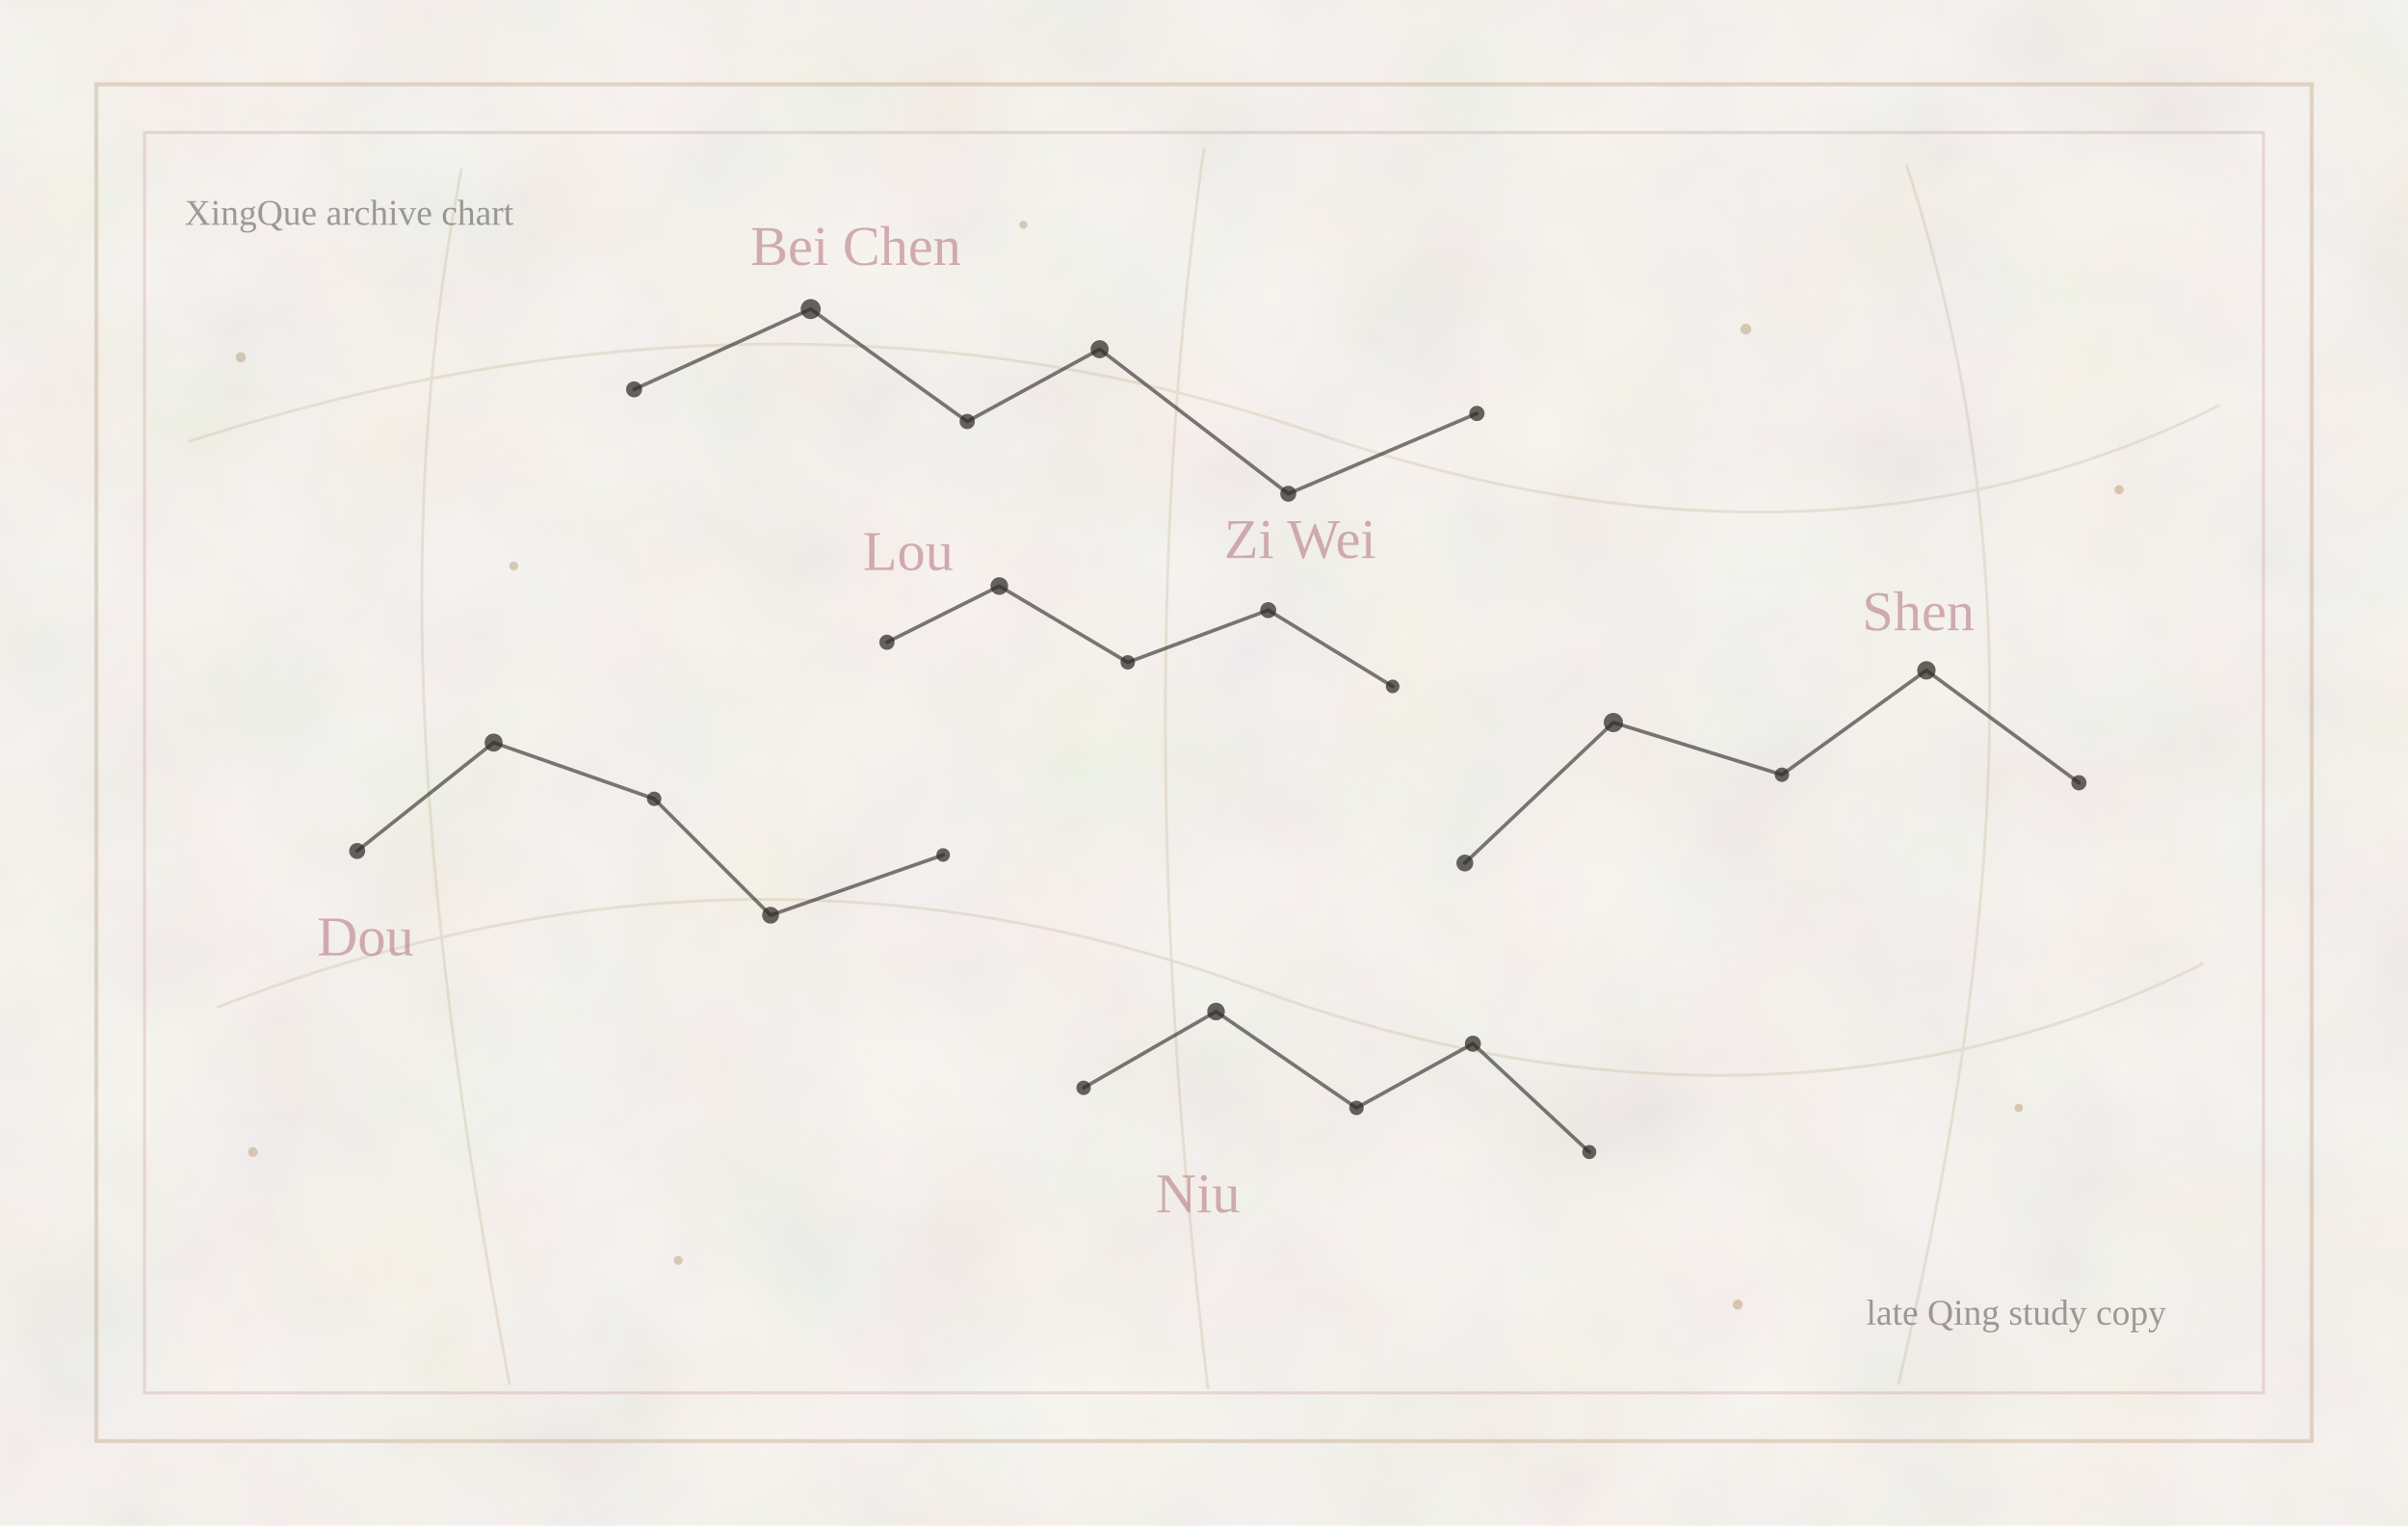
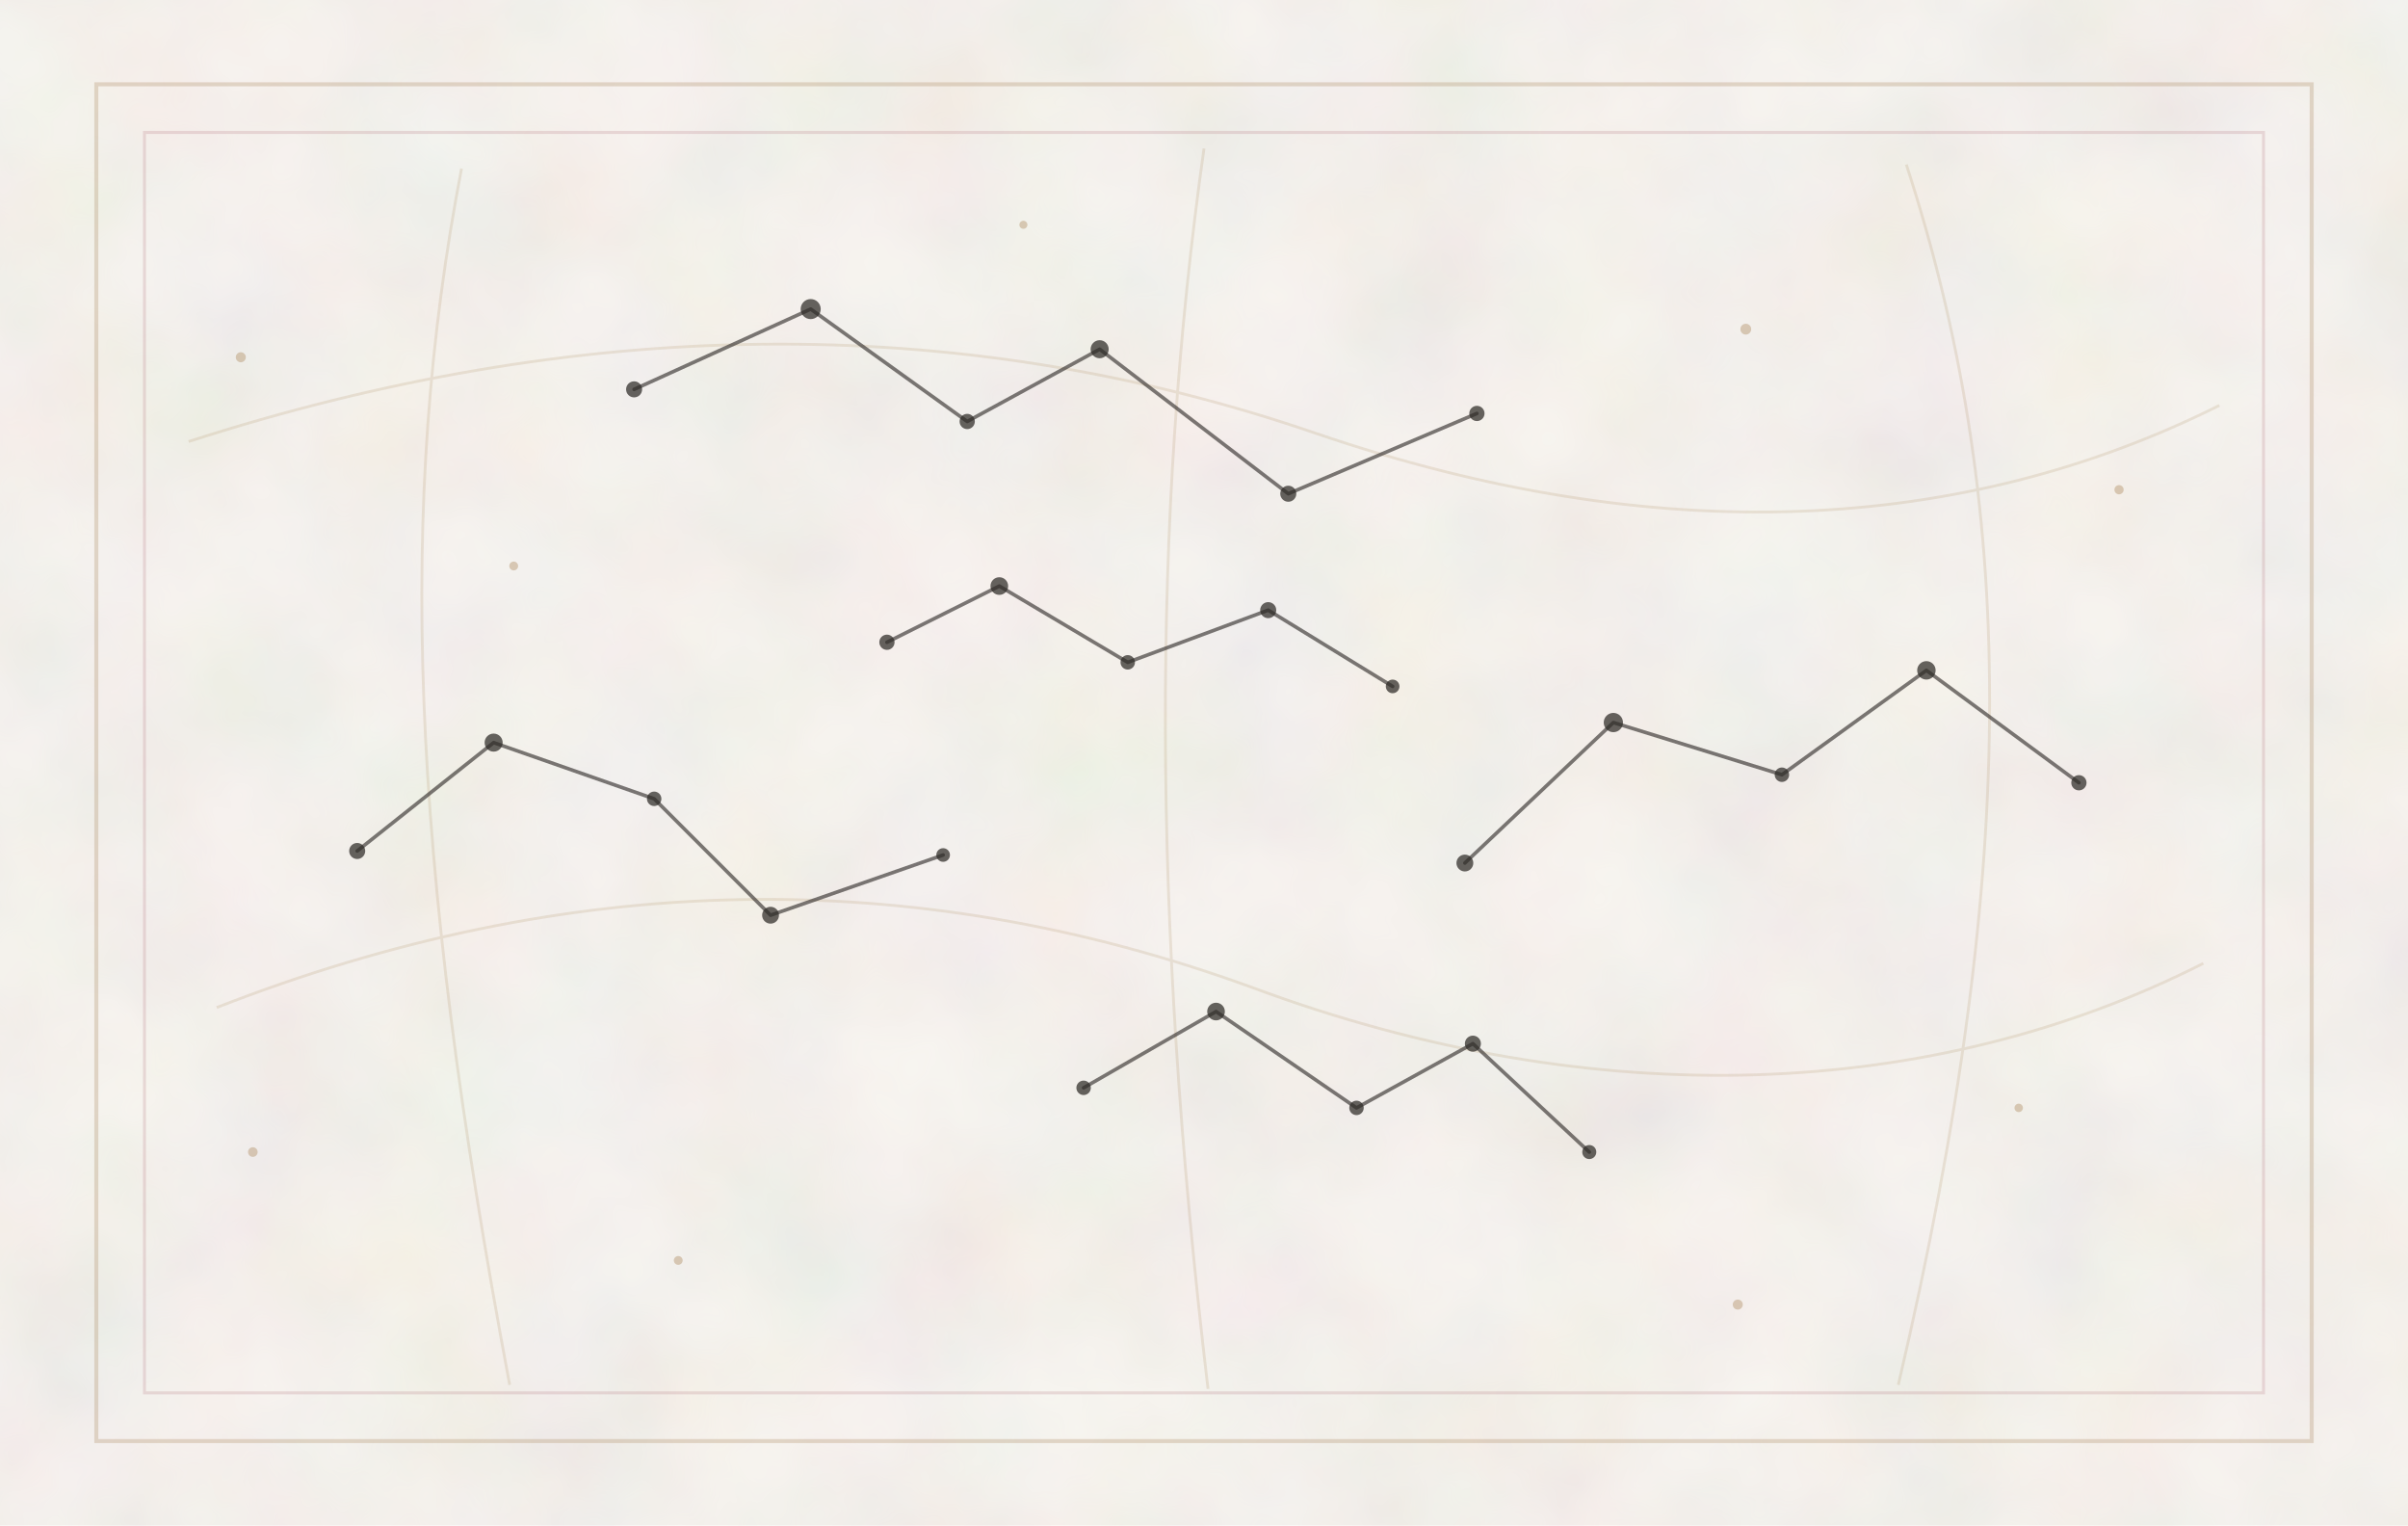
<svg xmlns="http://www.w3.org/2000/svg" viewBox="0 0 1200 760" role="img" aria-labelledby="title desc">
  <defs>
    <filter id="paper" x="-8%" y="-8%" width="116%" height="116%">
      <feTurbulence type="fractalNoise" baseFrequency="0.012" numOctaves="4" seed="18" />
      <feColorMatrix type="matrix" values="0.9 0 0 0 0.06 0 0.82 0 0 0.04 0 0 0.72 0 0.03 0 0 0 0.2 0" />
      <feBlend in="SourceGraphic" mode="multiply" />
    </filter>
  </defs>
  <rect x="0" y="0" width="1200" height="760" fill="#f8f5f1" filter="url(#paper)" />
  <rect x="48" y="42" width="1104" height="676" fill="none" stroke="#b79974" stroke-width="2" opacity="0.34" />
  <rect x="72" y="66" width="1056" height="628" fill="none" stroke="#b87c85" stroke-width="1.5" opacity="0.24" />
  <g fill="none" stroke="#b79974" stroke-width="1.4" opacity="0.22">
    <path d="M94 220 C286 158 476 154 656 216 C826 274 978 266 1106 202" />
    <path d="M108 502 C282 434 454 430 624 492 C796 556 964 548 1098 480" />
    <path d="M230 84 C198 250 204 424 254 690" />
    <path d="M950 82 C1004 248 1008 426 946 690" />
    <path d="M600 74 C574 258 574 456 602 692" />
  </g>
  <g stroke="#2d2926" stroke-width="1.8" stroke-linecap="round" stroke-linejoin="round" opacity="0.62">
    <path d="M316 194 L404 154 L482 210 L548 174 L642 246 L736 206" fill="none" />
    <path d="M178 424 L246 370 L326 398 L384 456 L470 426" fill="none" />
    <path d="M730 430 L804 360 L888 386 L960 334 L1036 390" fill="none" />
    <path d="M540 542 L606 504 L676 552 L734 520 L792 574" fill="none" />
    <path d="M442 320 L498 292 L562 330 L632 304 L694 342" fill="none" />
  </g>
  <g fill="#2d2926" opacity="0.72">
    <circle cx="316" cy="194" r="4" />
    <circle cx="404" cy="154" r="5" />
    <circle cx="482" cy="210" r="3.8" />
    <circle cx="548" cy="174" r="4.5" />
    <circle cx="642" cy="246" r="4" />
    <circle cx="736" cy="206" r="3.8" />
    <circle cx="178" cy="424" r="4" />
    <circle cx="246" cy="370" r="4.5" />
    <circle cx="326" cy="398" r="3.6" />
    <circle cx="384" cy="456" r="4.2" />
    <circle cx="470" cy="426" r="3.4" />
    <circle cx="730" cy="430" r="4.2" />
    <circle cx="804" cy="360" r="4.8" />
    <circle cx="888" cy="386" r="3.6" />
    <circle cx="960" cy="334" r="4.6" />
    <circle cx="1036" cy="390" r="3.8" />
    <circle cx="540" cy="542" r="3.6" />
    <circle cx="606" cy="504" r="4.4" />
    <circle cx="676" cy="552" r="3.6" />
    <circle cx="734" cy="520" r="4" />
    <circle cx="792" cy="574" r="3.5" />
    <circle cx="442" cy="320" r="3.8" />
    <circle cx="498" cy="292" r="4.4" />
    <circle cx="562" cy="330" r="3.6" />
    <circle cx="632" cy="304" r="4" />
    <circle cx="694" cy="342" r="3.4" />
  </g>
-   <g fill="#b87c85" font-family="Georgia, Times New Roman, serif" font-size="28" opacity="0.6">
-     <text x="374" y="132">Bei Chen</text>
-     <text x="610" y="278">Zi Wei</text>
-     <text x="158" y="476">Dou</text>
-     <text x="928" y="314">Shen</text>
-     <text x="576" y="604">Niu</text>
-     <text x="430" y="284">Lou</text>
-   </g>
  <g fill="#b79974" opacity="0.48">
    <circle cx="120" cy="178" r="2.5" />
    <circle cx="256" cy="282" r="2.2" />
    <circle cx="510" cy="112" r="2" />
    <circle cx="870" cy="164" r="2.7" />
    <circle cx="1056" cy="244" r="2.3" />
    <circle cx="1006" cy="552" r="2.1" />
    <circle cx="866" cy="650" r="2.5" />
    <circle cx="338" cy="628" r="2.2" />
    <circle cx="126" cy="574" r="2.4" />
  </g>
-   <g fill="#2d2926" font-family="Georgia, Times New Roman, serif" font-size="18" opacity="0.44">
-     <text x="92" y="112">XingQue archive chart</text>
-     <text x="930" y="660">late Qing study copy</text>
-   </g>
</svg>
